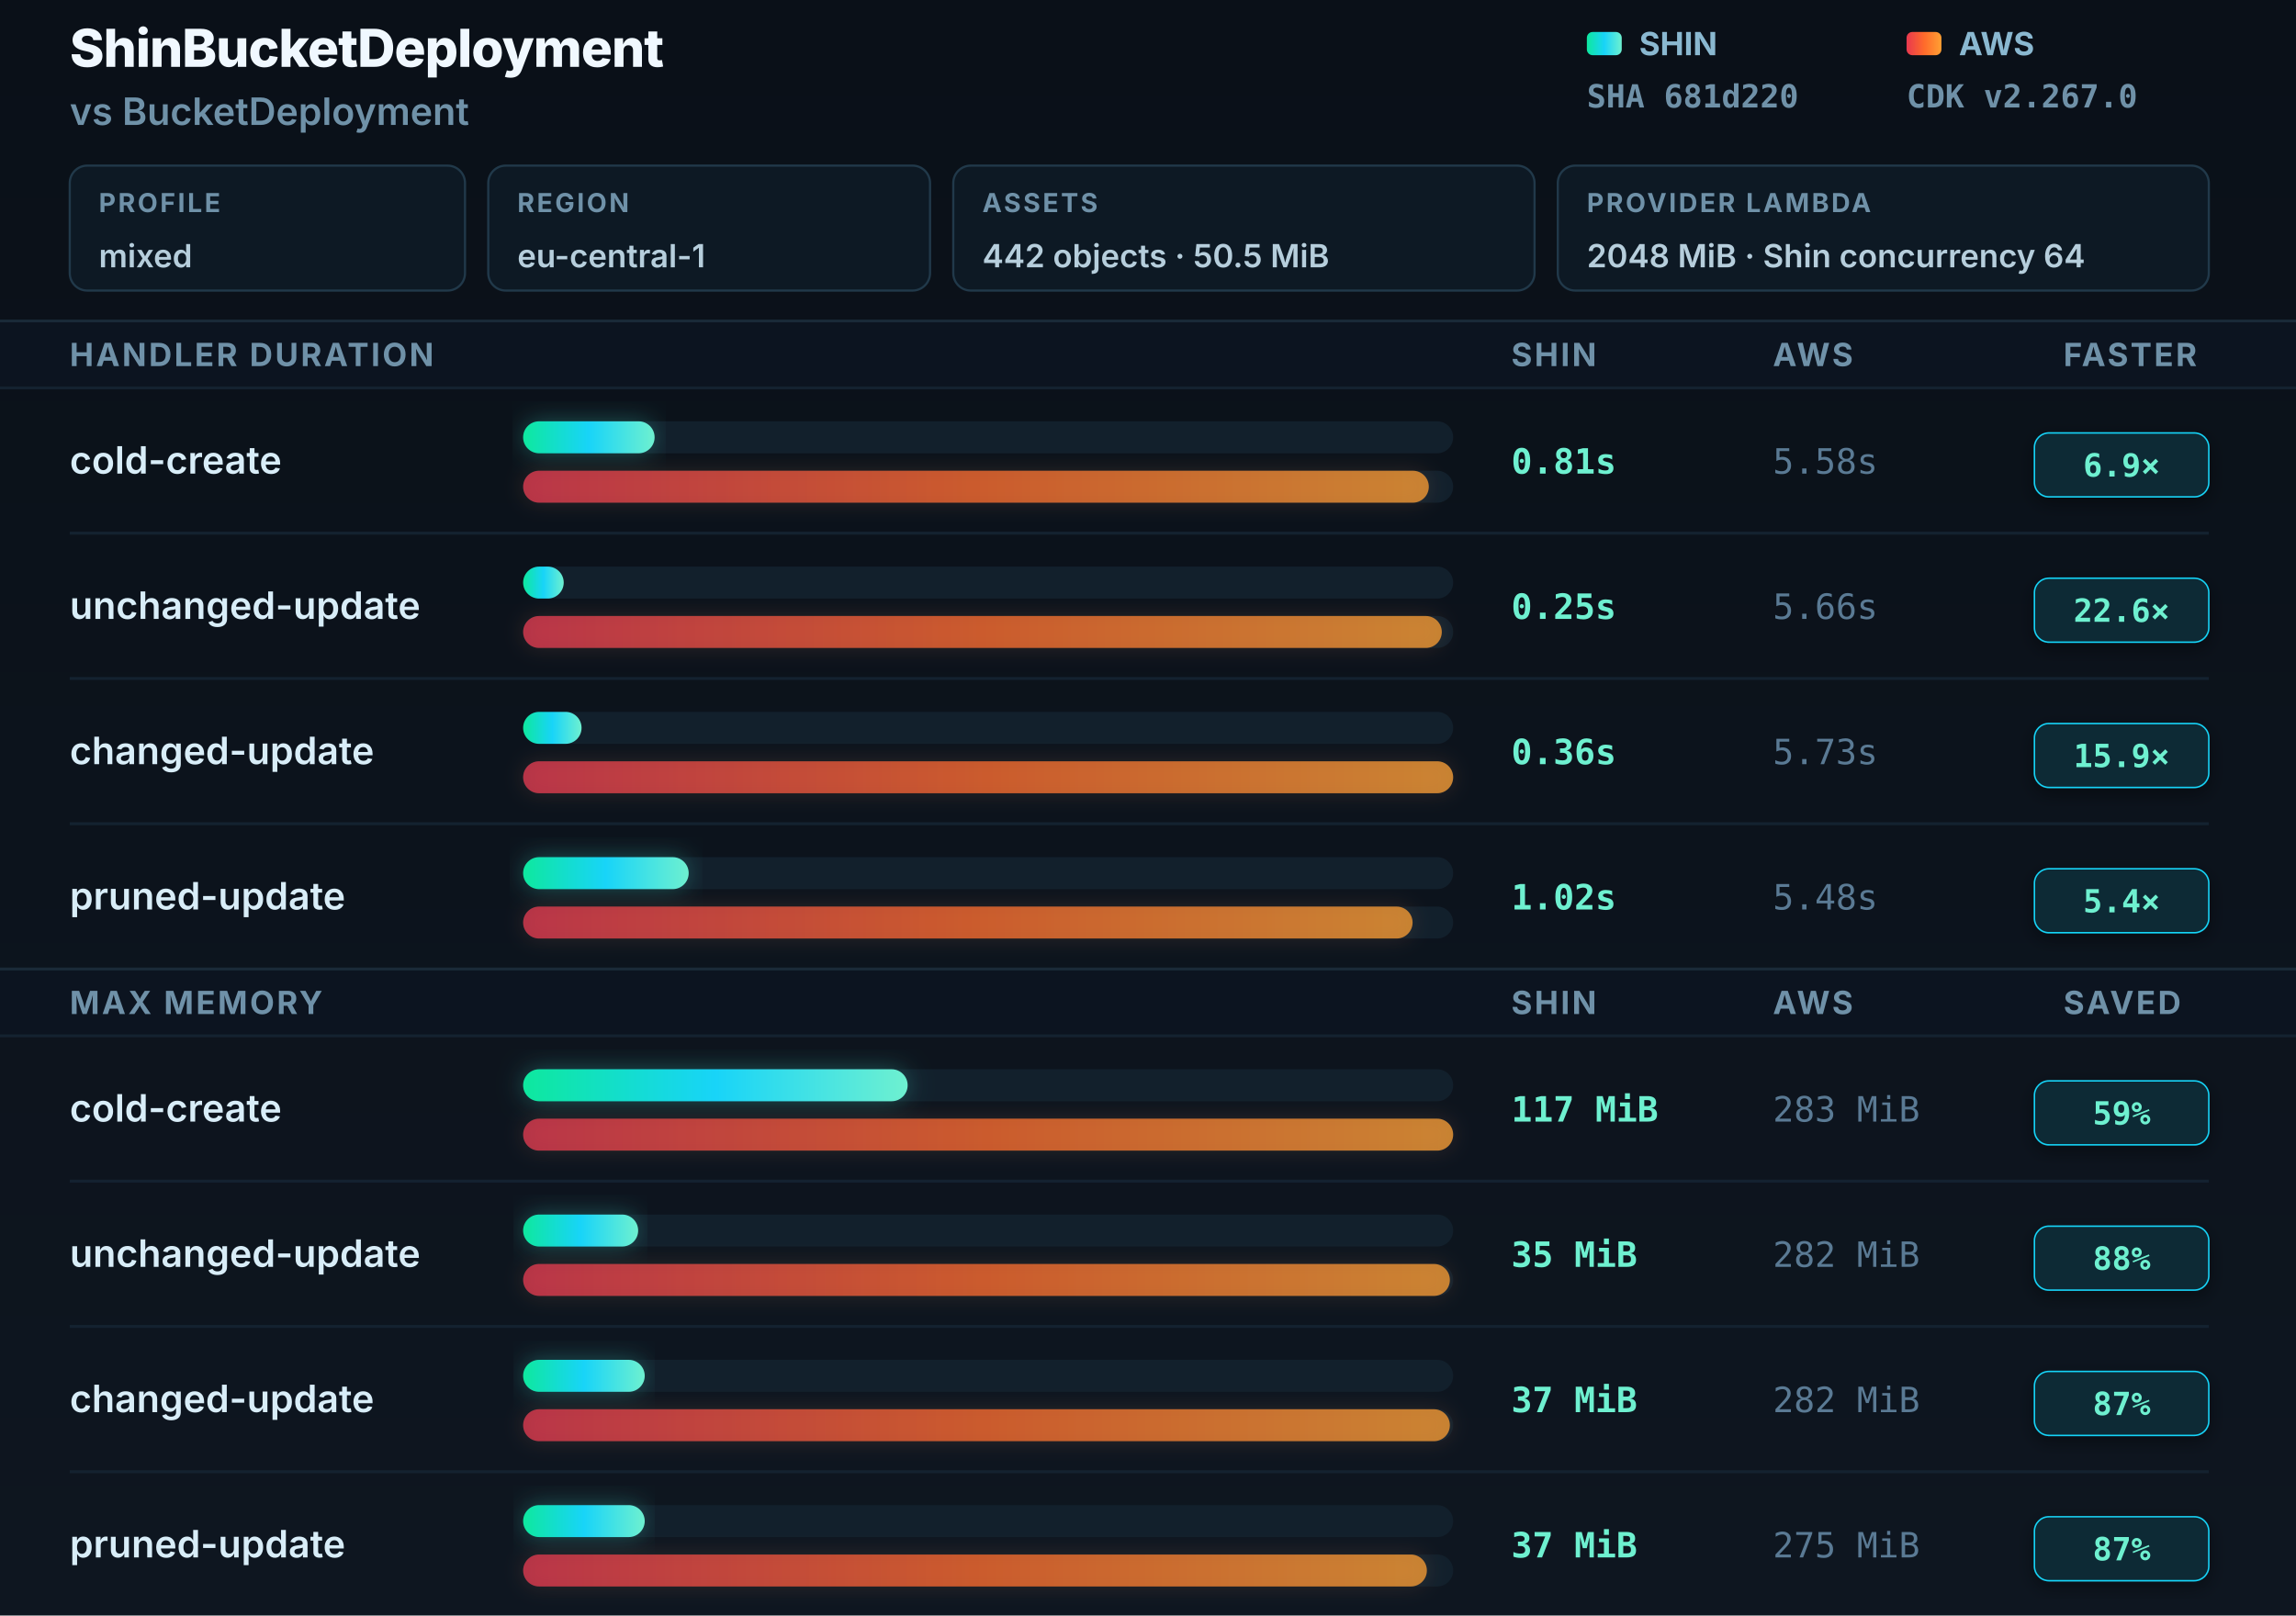
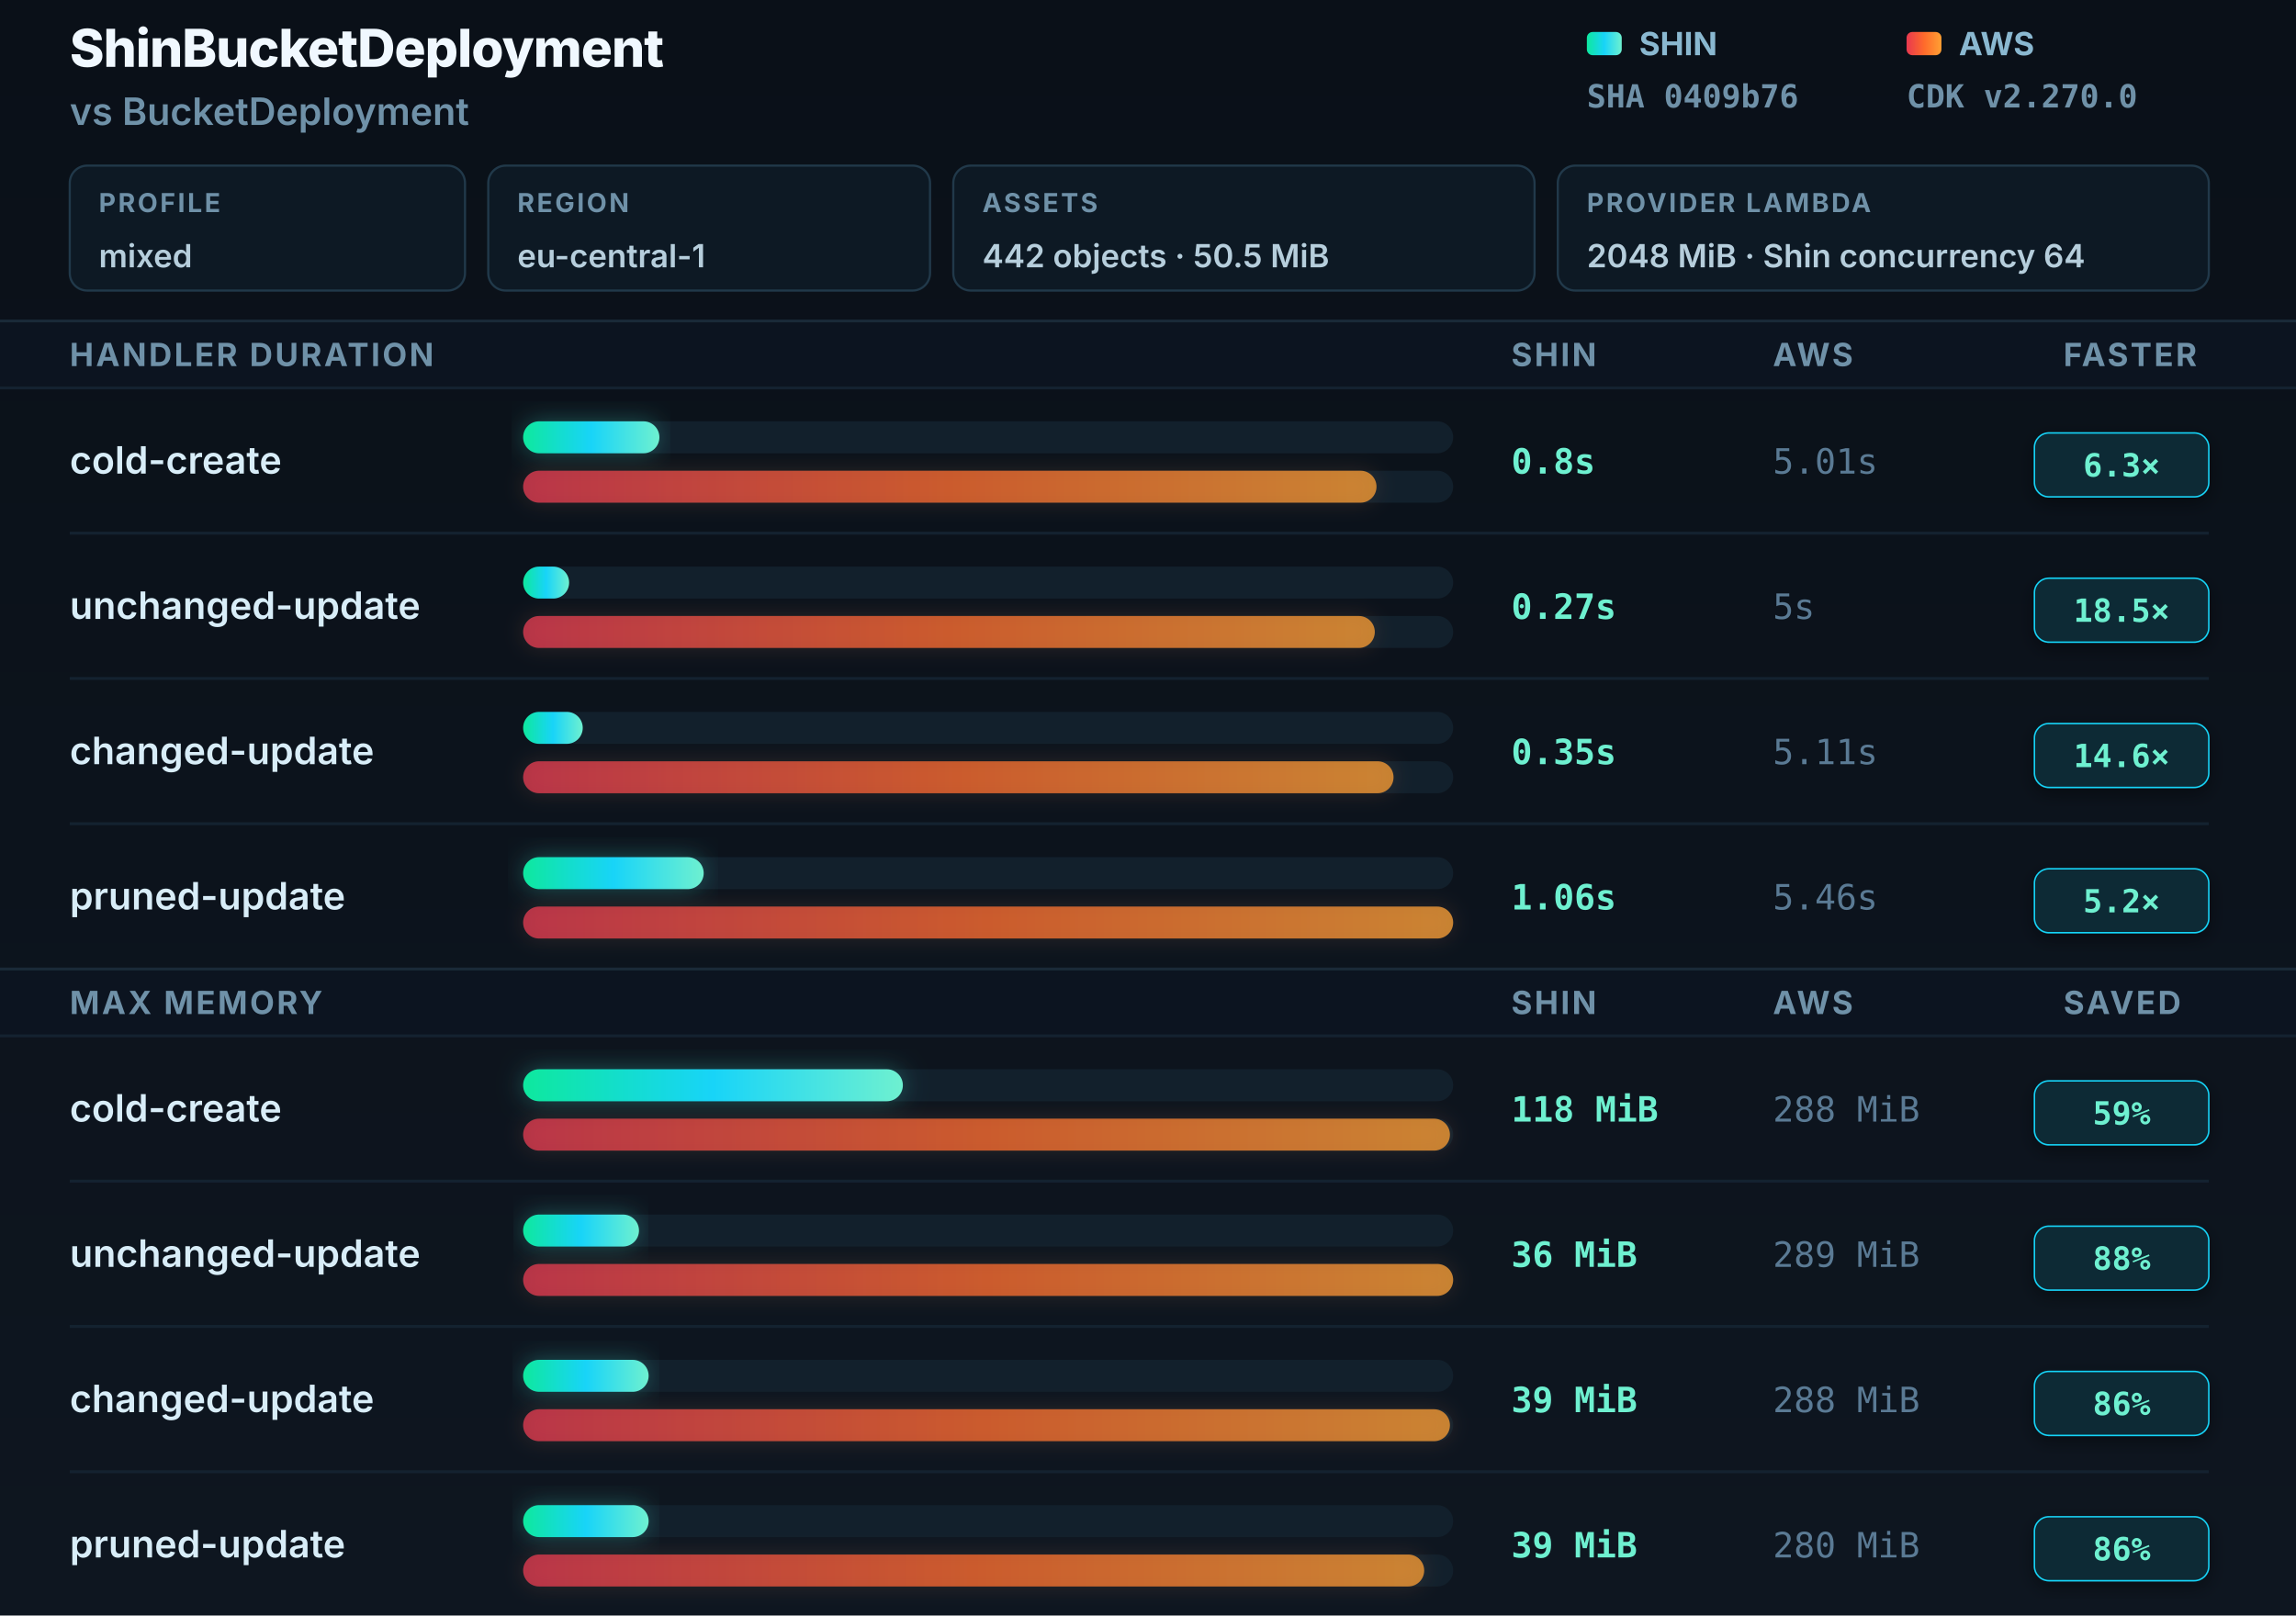
<svg xmlns="http://www.w3.org/2000/svg" width="790" height="556" viewBox="0 0 790 556" role="img" aria-labelledby="title desc">
  <defs>
    <linearGradient id="shin" x1="0" y1="0" x2="1" y2="0">
      <stop offset="0" stop-color="#0ee89e" />
      <stop offset="0.5" stop-color="#18d4f8" />
      <stop offset="1" stop-color="#6ef0d0" />
    </linearGradient>
    <linearGradient id="aws" x1="0" y1="0" x2="1" y2="0">
      <stop offset="0" stop-color="#e8384f" />
      <stop offset="0.5" stop-color="#ff6a2b" />
      <stop offset="1" stop-color="#ffa033" />
    </linearGradient>
    <linearGradient id="bgGrad" x1="0" y1="0" x2="0" y2="1">
      <stop offset="0" stop-color="#0a1018" />
      <stop offset="1" stop-color="#0e1620" />
    </linearGradient>
    <filter id="gS" x="-8%" y="-60%" width="116%" height="220%">
      <feGaussianBlur in="SourceGraphic" stdDeviation="4" />
      <feColorMatrix type="matrix" values="0 0 0 0 0.06 0 0 0 0 0.85 0 0 0 0 0.7 0 0 0 0.6 0" />
    </filter>
    <filter id="gA" x="-8%" y="-60%" width="116%" height="220%">
      <feGaussianBlur in="SourceGraphic" stdDeviation="3.5" />
      <feColorMatrix type="matrix" values="0 0 0 0 0.95 0 0 0 0 0.35 0 0 0 0 0.15 0 0 0 0.4 0" />
    </filter>
    <filter id="badgeShadow" x="-20%" y="-30%" width="140%" height="160%">
      <feDropShadow dx="0" dy="2" stdDeviation="3" flood-color="#000" flood-opacity="0.4" />
    </filter>
  </defs>
  <rect width="790" height="556" fill="url(#bgGrad)" />
  <text x="24" y="23" font-family="Inter, -apple-system, sans-serif" font-size="18" font-weight="800" fill="#f0f8ff" letter-spacing="-0.3">ShinBucketDeployment</text>
  <text x="24" y="43" font-family="Inter, -apple-system, sans-serif" font-size="13" font-weight="600" fill="#6f91a8">vs BucketDeployment</text>
  <rect x="24" y="57" width="136" height="43" rx="6" fill="#0d1924" stroke="#21394a" stroke-width="0.75" />
  <text x="34" y="73" font-family="Inter, -apple-system, sans-serif" font-size="9" font-weight="700" fill="#6f91a8" letter-spacing="0.8">PROFILE</text>
  <text x="34" y="92" font-family="Inter, -apple-system, sans-serif" font-size="11" font-weight="600" fill="#b6cedc">mixed</text>
  <rect x="168" y="57" width="152" height="43" rx="6" fill="#0d1924" stroke="#21394a" stroke-width="0.75" />
  <text x="178" y="73" font-family="Inter, -apple-system, sans-serif" font-size="9" font-weight="700" fill="#6f91a8" letter-spacing="0.8">REGION</text>
  <text x="178" y="92" font-family="Inter, -apple-system, sans-serif" font-size="11" font-weight="600" fill="#b6cedc">eu-central-1</text>
  <rect x="328" y="57" width="200" height="43" rx="6" fill="#0d1924" stroke="#21394a" stroke-width="0.75" />
  <text x="338" y="73" font-family="Inter, -apple-system, sans-serif" font-size="9" font-weight="700" fill="#6f91a8" letter-spacing="0.8">ASSETS</text>
  <text x="338" y="92" font-family="Inter, -apple-system, sans-serif" font-size="11" font-weight="600" fill="#b6cedc">442 objects · 50.5 MiB</text>
  <rect x="536" y="57" width="224" height="43" rx="6" fill="#0d1924" stroke="#21394a" stroke-width="0.75" />
  <text x="546" y="73" font-family="Inter, -apple-system, sans-serif" font-size="9" font-weight="700" fill="#6f91a8" letter-spacing="0.8">PROVIDER LAMBDA</text>
  <text x="546" y="92" font-family="Inter, -apple-system, sans-serif" font-size="11" font-weight="600" fill="#b6cedc">2048 MiB · Shin concurrency 64</text>
  <rect x="546" y="11" width="12" height="8" rx="2" fill="url(#shin)" />
  <text x="564" y="19" font-family="Inter, -apple-system, sans-serif" font-size="11" font-weight="700" fill="#8ab8d0">SHIN</text>
-   <text x="546" y="37" font-family="JetBrains Mono, monospace" font-size="11" font-weight="600" fill="#6f91a8">SHA 681d220</text>
+   <text x="546" y="37" font-family="JetBrains Mono, monospace" font-size="11" font-weight="600" fill="#6f91a8">SHA 0409b76</text>
  <rect x="656" y="11" width="12" height="8" rx="2" fill="url(#aws)" />
  <text x="674" y="19" font-family="Inter, -apple-system, sans-serif" font-size="11" font-weight="700" fill="#8ab8d0">AWS</text>
-   <text x="656" y="37" font-family="JetBrains Mono, monospace" font-size="11" font-weight="600" fill="#6f91a8">CDK v2.267.0</text>
+   <text x="656" y="37" font-family="JetBrains Mono, monospace" font-size="11" font-weight="600" fill="#6f91a8">CDK v2.270.0</text>
  <rect x="0" y="110" width="790" height="1" fill="#1a2a38" />
  <rect y="111" width="790" height="22" fill="#0c1420" />
  <text x="24" y="126" font-family="Inter, -apple-system, sans-serif" font-size="11" font-weight="700" fill="#6f91a8" letter-spacing="0.8">HANDLER DURATION</text>
  <text x="520" y="126" font-family="Inter, -apple-system, sans-serif" font-size="11" font-weight="700" fill="#6f91a8" letter-spacing="0.8">SHIN</text>
  <text x="610" y="126" font-family="Inter, -apple-system, sans-serif" font-size="11" font-weight="700" fill="#6f91a8" letter-spacing="0.8">AWS</text>
  <text x="710" y="126" font-family="Inter, -apple-system, sans-serif" font-size="11" font-weight="700" fill="#6f91a8" letter-spacing="0.8">FASTER</text>
  <rect x="0" y="133" width="790" height="1" fill="#142230" />
  <text x="24" y="163" font-family="Inter, -apple-system, sans-serif" font-size="13" font-weight="600" fill="#d8edf8">cold-create</text>
  <rect x="180" y="145" width="320" height="11" rx="5.5" fill="#12202c" />
-   <rect x="180" y="145" width="45.236" height="11" rx="5.5" fill="url(#shin)" filter="url(#gS)" opacity="0.5" />
-   <rect x="180" y="145" width="45.236" height="11" rx="5.5" fill="url(#shin)" />
+   <rect x="180" y="145" width="46.886" height="11" rx="5.5" fill="url(#shin)" filter="url(#gS)" opacity="0.5" />
+   <rect x="180" y="145" width="46.886" height="11" rx="5.5" fill="url(#shin)" />
  <rect x="180" y="162" width="320" height="11" rx="5.5" fill="#12202c" />
-   <rect x="180" y="162" width="311.623" height="11" rx="5.5" fill="url(#aws)" filter="url(#gA)" opacity="0.35" />
-   <rect x="180" y="162" width="311.623" height="11" rx="5.5" fill="url(#aws)" opacity="0.75" />
-   <text x="520" y="163" font-family="JetBrains Mono, monospace" font-size="12" font-weight="700" fill="#6ef0d0">0.81s</text>
-   <text x="610" y="163" font-family="JetBrains Mono, monospace" font-size="12" font-weight="400" fill="#5a7a94">5.58s</text>
+   <rect x="180" y="162" width="293.626" height="11" rx="5.5" fill="url(#aws)" filter="url(#gA)" opacity="0.35" />
+   <rect x="180" y="162" width="293.626" height="11" rx="5.5" fill="url(#aws)" opacity="0.75" />
+   <text x="520" y="163" font-family="JetBrains Mono, monospace" font-size="12" font-weight="700" fill="#6ef0d0">0.8s</text>
+   <text x="610" y="163" font-family="JetBrains Mono, monospace" font-size="12" font-weight="400" fill="#5a7a94">5.01s</text>
  <rect x="700" y="149" width="60" height="22" rx="5" fill="#082b35" stroke="#18d4f8" stroke-width="0.5" filter="url(#badgeShadow)" />
-   <text x="730" y="164" text-anchor="middle" font-family="JetBrains Mono, monospace" font-size="11" font-weight="800" fill="#6ef0d0">6.9×</text>
+   <text x="730" y="164" text-anchor="middle" font-family="JetBrains Mono, monospace" font-size="11" font-weight="800" fill="#6ef0d0">6.3×</text>
  <rect x="24" y="183" width="736" height="1" fill="#142230" />
  <text x="24" y="213" font-family="Inter, -apple-system, sans-serif" font-size="13" font-weight="600" fill="#d8edf8">unchanged-update</text>
  <rect x="180" y="195" width="320" height="11" rx="5.5" fill="#12202c" />
-   <rect x="180" y="195" width="13.962" height="11" rx="5.5" fill="url(#shin)" />
+   <rect x="180" y="195" width="15.824" height="11" rx="5.5" fill="url(#shin)" />
  <rect x="180" y="212" width="320" height="11" rx="5.5" fill="#12202c" />
-   <rect x="180" y="212" width="316.091" height="11" rx="5.5" fill="url(#aws)" filter="url(#gA)" opacity="0.35" />
-   <rect x="180" y="212" width="316.091" height="11" rx="5.5" fill="url(#aws)" opacity="0.75" />
-   <text x="520" y="213" font-family="JetBrains Mono, monospace" font-size="12" font-weight="700" fill="#6ef0d0">0.25s</text>
-   <text x="610" y="213" font-family="JetBrains Mono, monospace" font-size="12" font-weight="400" fill="#5a7a94">5.66s</text>
+   <rect x="180" y="212" width="293.04" height="11" rx="5.5" fill="url(#aws)" filter="url(#gA)" opacity="0.35" />
+   <rect x="180" y="212" width="293.04" height="11" rx="5.5" fill="url(#aws)" opacity="0.75" />
+   <text x="520" y="213" font-family="JetBrains Mono, monospace" font-size="12" font-weight="700" fill="#6ef0d0">0.27s</text>
+   <text x="610" y="213" font-family="JetBrains Mono, monospace" font-size="12" font-weight="400" fill="#5a7a94">5s</text>
  <rect x="700" y="199" width="60" height="22" rx="5" fill="#082b35" stroke="#18d4f8" stroke-width="0.5" filter="url(#badgeShadow)" />
-   <text x="730" y="214" text-anchor="middle" font-family="JetBrains Mono, monospace" font-size="11" font-weight="800" fill="#6ef0d0">22.6×</text>
+   <text x="730" y="214" text-anchor="middle" font-family="JetBrains Mono, monospace" font-size="11" font-weight="800" fill="#6ef0d0">18.5×</text>
  <rect x="24" y="233" width="736" height="1" fill="#142230" />
  <text x="24" y="263" font-family="Inter, -apple-system, sans-serif" font-size="13" font-weight="600" fill="#d8edf8">changed-update</text>
  <rect x="180" y="245" width="320" height="11" rx="5.5" fill="#12202c" />
-   <rect x="180" y="245" width="20.105" height="11" rx="5.5" fill="url(#shin)" />
+   <rect x="180" y="245" width="20.513" height="11" rx="5.5" fill="url(#shin)" />
  <rect x="180" y="262" width="320" height="11" rx="5.5" fill="#12202c" />
-   <rect x="180" y="262" width="320" height="11" rx="5.5" fill="url(#aws)" filter="url(#gA)" opacity="0.35" />
-   <rect x="180" y="262" width="320" height="11" rx="5.5" fill="url(#aws)" opacity="0.75" />
-   <text x="520" y="263" font-family="JetBrains Mono, monospace" font-size="12" font-weight="700" fill="#6ef0d0">0.36s</text>
-   <text x="610" y="263" font-family="JetBrains Mono, monospace" font-size="12" font-weight="400" fill="#5a7a94">5.73s</text>
+   <rect x="180" y="262" width="299.487" height="11" rx="5.5" fill="url(#aws)" filter="url(#gA)" opacity="0.35" />
+   <rect x="180" y="262" width="299.487" height="11" rx="5.5" fill="url(#aws)" opacity="0.75" />
+   <text x="520" y="263" font-family="JetBrains Mono, monospace" font-size="12" font-weight="700" fill="#6ef0d0">0.35s</text>
+   <text x="610" y="263" font-family="JetBrains Mono, monospace" font-size="12" font-weight="400" fill="#5a7a94">5.11s</text>
  <rect x="700" y="249" width="60" height="22" rx="5" fill="#082b35" stroke="#18d4f8" stroke-width="0.5" filter="url(#badgeShadow)" />
-   <text x="730" y="264" text-anchor="middle" font-family="JetBrains Mono, monospace" font-size="11" font-weight="800" fill="#6ef0d0">15.9×</text>
+   <text x="730" y="264" text-anchor="middle" font-family="JetBrains Mono, monospace" font-size="11" font-weight="800" fill="#6ef0d0">14.6×</text>
  <rect x="24" y="283" width="736" height="1" fill="#142230" />
  <text x="24" y="313" font-family="Inter, -apple-system, sans-serif" font-size="13" font-weight="600" fill="#d8edf8">pruned-update</text>
  <rect x="180" y="295" width="320" height="11" rx="5.5" fill="#12202c" />
-   <rect x="180" y="295" width="56.963" height="11" rx="5.5" fill="url(#shin)" filter="url(#gS)" opacity="0.5" />
-   <rect x="180" y="295" width="56.963" height="11" rx="5.5" fill="url(#shin)" />
+   <rect x="180" y="295" width="62.125" height="11" rx="5.5" fill="url(#shin)" filter="url(#gS)" opacity="0.5" />
+   <rect x="180" y="295" width="62.125" height="11" rx="5.5" fill="url(#shin)" />
  <rect x="180" y="312" width="320" height="11" rx="5.5" fill="#12202c" />
-   <rect x="180" y="312" width="306.038" height="11" rx="5.5" fill="url(#aws)" filter="url(#gA)" opacity="0.35" />
-   <rect x="180" y="312" width="306.038" height="11" rx="5.5" fill="url(#aws)" opacity="0.75" />
-   <text x="520" y="313" font-family="JetBrains Mono, monospace" font-size="12" font-weight="700" fill="#6ef0d0">1.02s</text>
-   <text x="610" y="313" font-family="JetBrains Mono, monospace" font-size="12" font-weight="400" fill="#5a7a94">5.48s</text>
+   <rect x="180" y="312" width="320" height="11" rx="5.5" fill="url(#aws)" filter="url(#gA)" opacity="0.35" />
+   <rect x="180" y="312" width="320" height="11" rx="5.5" fill="url(#aws)" opacity="0.75" />
+   <text x="520" y="313" font-family="JetBrains Mono, monospace" font-size="12" font-weight="700" fill="#6ef0d0">1.06s</text>
+   <text x="610" y="313" font-family="JetBrains Mono, monospace" font-size="12" font-weight="400" fill="#5a7a94">5.46s</text>
  <rect x="700" y="299" width="60" height="22" rx="5" fill="#082b35" stroke="#18d4f8" stroke-width="0.5" filter="url(#badgeShadow)" />
-   <text x="730" y="314" text-anchor="middle" font-family="JetBrains Mono, monospace" font-size="11" font-weight="800" fill="#6ef0d0">5.4×</text>
+   <text x="730" y="314" text-anchor="middle" font-family="JetBrains Mono, monospace" font-size="11" font-weight="800" fill="#6ef0d0">5.2×</text>
  <rect x="0" y="333" width="790" height="1" fill="#1a2a38" />
  <rect y="334" width="790" height="22" fill="#0c1420" />
  <text x="24" y="349" font-family="Inter, -apple-system, sans-serif" font-size="11" font-weight="700" fill="#6f91a8" letter-spacing="0.8">MAX MEMORY</text>
  <text x="520" y="349" font-family="Inter, -apple-system, sans-serif" font-size="11" font-weight="700" fill="#6f91a8" letter-spacing="0.8">SHIN</text>
  <text x="610" y="349" font-family="Inter, -apple-system, sans-serif" font-size="11" font-weight="700" fill="#6f91a8" letter-spacing="0.8">AWS</text>
  <text x="710" y="349" font-family="Inter, -apple-system, sans-serif" font-size="11" font-weight="700" fill="#6f91a8" letter-spacing="0.8">SAVED</text>
  <rect x="0" y="356" width="790" height="1" fill="#142230" />
  <text x="24" y="386" font-family="Inter, -apple-system, sans-serif" font-size="13" font-weight="600" fill="#d8edf8">cold-create</text>
  <rect x="180" y="368" width="320" height="11" rx="5.5" fill="#12202c" />
-   <rect x="180" y="368" width="132.297" height="11" rx="5.5" fill="url(#shin)" filter="url(#gS)" opacity="0.5" />
-   <rect x="180" y="368" width="132.297" height="11" rx="5.5" fill="url(#shin)" />
+   <rect x="180" y="368" width="130.657" height="11" rx="5.5" fill="url(#shin)" filter="url(#gS)" opacity="0.5" />
+   <rect x="180" y="368" width="130.657" height="11" rx="5.5" fill="url(#shin)" />
  <rect x="180" y="385" width="320" height="11" rx="5.5" fill="#12202c" />
-   <rect x="180" y="385" width="320" height="11" rx="5.5" fill="url(#aws)" filter="url(#gA)" opacity="0.35" />
-   <rect x="180" y="385" width="320" height="11" rx="5.5" fill="url(#aws)" opacity="0.75" />
-   <text x="520" y="386" font-family="JetBrains Mono, monospace" font-size="12" font-weight="700" fill="#6ef0d0">117 MiB</text>
-   <text x="610" y="386" font-family="JetBrains Mono, monospace" font-size="12" font-weight="400" fill="#5a7a94">283 MiB</text>
+   <rect x="180" y="385" width="318.893" height="11" rx="5.5" fill="url(#aws)" filter="url(#gA)" opacity="0.35" />
+   <rect x="180" y="385" width="318.893" height="11" rx="5.5" fill="url(#aws)" opacity="0.75" />
+   <text x="520" y="386" font-family="JetBrains Mono, monospace" font-size="12" font-weight="700" fill="#6ef0d0">118 MiB</text>
+   <text x="610" y="386" font-family="JetBrains Mono, monospace" font-size="12" font-weight="400" fill="#5a7a94">288 MiB</text>
  <rect x="700" y="372" width="60" height="22" rx="5" fill="#082b35" stroke="#18d4f8" stroke-width="0.5" filter="url(#badgeShadow)" />
  <text x="730" y="387" text-anchor="middle" font-family="JetBrains Mono, monospace" font-size="11" font-weight="800" fill="#6ef0d0">59%</text>
  <rect x="24" y="406" width="736" height="1" fill="#142230" />
  <text x="24" y="436" font-family="Inter, -apple-system, sans-serif" font-size="13" font-weight="600" fill="#d8edf8">unchanged-update</text>
  <rect x="180" y="418" width="320" height="11" rx="5.5" fill="#12202c" />
-   <rect x="180" y="418" width="39.576" height="11" rx="5.5" fill="url(#shin)" filter="url(#gS)" opacity="0.5" />
-   <rect x="180" y="418" width="39.576" height="11" rx="5.5" fill="url(#shin)" />
+   <rect x="180" y="418" width="39.862" height="11" rx="5.5" fill="url(#shin)" filter="url(#gS)" opacity="0.5" />
+   <rect x="180" y="418" width="39.862" height="11" rx="5.5" fill="url(#shin)" />
  <rect x="180" y="435" width="320" height="11" rx="5.5" fill="#12202c" />
-   <rect x="180" y="435" width="318.869" height="11" rx="5.5" fill="url(#aws)" filter="url(#gA)" opacity="0.35" />
-   <rect x="180" y="435" width="318.869" height="11" rx="5.5" fill="url(#aws)" opacity="0.75" />
-   <text x="520" y="436" font-family="JetBrains Mono, monospace" font-size="12" font-weight="700" fill="#6ef0d0">35 MiB</text>
-   <text x="610" y="436" font-family="JetBrains Mono, monospace" font-size="12" font-weight="400" fill="#5a7a94">282 MiB</text>
+   <rect x="180" y="435" width="320" height="11" rx="5.5" fill="url(#aws)" filter="url(#gA)" opacity="0.35" />
+   <rect x="180" y="435" width="320" height="11" rx="5.5" fill="url(#aws)" opacity="0.75" />
+   <text x="520" y="436" font-family="JetBrains Mono, monospace" font-size="12" font-weight="700" fill="#6ef0d0">36 MiB</text>
+   <text x="610" y="436" font-family="JetBrains Mono, monospace" font-size="12" font-weight="400" fill="#5a7a94">289 MiB</text>
  <rect x="700" y="422" width="60" height="22" rx="5" fill="#082b35" stroke="#18d4f8" stroke-width="0.5" filter="url(#badgeShadow)" />
  <text x="730" y="437" text-anchor="middle" font-family="JetBrains Mono, monospace" font-size="11" font-weight="800" fill="#6ef0d0">88%</text>
  <rect x="24" y="456" width="736" height="1" fill="#142230" />
  <text x="24" y="486" font-family="Inter, -apple-system, sans-serif" font-size="13" font-weight="600" fill="#d8edf8">changed-update</text>
  <rect x="180" y="468" width="320" height="11" rx="5.5" fill="#12202c" />
-   <rect x="180" y="468" width="41.837" height="11" rx="5.5" fill="url(#shin)" filter="url(#gS)" opacity="0.5" />
-   <rect x="180" y="468" width="41.837" height="11" rx="5.5" fill="url(#shin)" />
+   <rect x="180" y="468" width="43.183" height="11" rx="5.5" fill="url(#shin)" filter="url(#gS)" opacity="0.5" />
+   <rect x="180" y="468" width="43.183" height="11" rx="5.5" fill="url(#shin)" />
  <rect x="180" y="485" width="320" height="11" rx="5.5" fill="#12202c" />
-   <rect x="180" y="485" width="318.869" height="11" rx="5.5" fill="url(#aws)" filter="url(#gA)" opacity="0.35" />
-   <rect x="180" y="485" width="318.869" height="11" rx="5.5" fill="url(#aws)" opacity="0.75" />
-   <text x="520" y="486" font-family="JetBrains Mono, monospace" font-size="12" font-weight="700" fill="#6ef0d0">37 MiB</text>
-   <text x="610" y="486" font-family="JetBrains Mono, monospace" font-size="12" font-weight="400" fill="#5a7a94">282 MiB</text>
+   <rect x="180" y="485" width="318.893" height="11" rx="5.5" fill="url(#aws)" filter="url(#gA)" opacity="0.35" />
+   <rect x="180" y="485" width="318.893" height="11" rx="5.5" fill="url(#aws)" opacity="0.75" />
+   <text x="520" y="486" font-family="JetBrains Mono, monospace" font-size="12" font-weight="700" fill="#6ef0d0">39 MiB</text>
+   <text x="610" y="486" font-family="JetBrains Mono, monospace" font-size="12" font-weight="400" fill="#5a7a94">288 MiB</text>
  <rect x="700" y="472" width="60" height="22" rx="5" fill="#082b35" stroke="#18d4f8" stroke-width="0.5" filter="url(#badgeShadow)" />
-   <text x="730" y="487" text-anchor="middle" font-family="JetBrains Mono, monospace" font-size="11" font-weight="800" fill="#6ef0d0">87%</text>
+   <text x="730" y="487" text-anchor="middle" font-family="JetBrains Mono, monospace" font-size="11" font-weight="800" fill="#6ef0d0">86%</text>
  <rect x="24" y="506" width="736" height="1" fill="#142230" />
  <text x="24" y="536" font-family="Inter, -apple-system, sans-serif" font-size="13" font-weight="600" fill="#d8edf8">pruned-update</text>
  <rect x="180" y="518" width="320" height="11" rx="5.5" fill="#12202c" />
-   <rect x="180" y="518" width="41.837" height="11" rx="5.5" fill="url(#shin)" filter="url(#gS)" opacity="0.5" />
-   <rect x="180" y="518" width="41.837" height="11" rx="5.5" fill="url(#shin)" />
+   <rect x="180" y="518" width="43.183" height="11" rx="5.5" fill="url(#shin)" filter="url(#gS)" opacity="0.5" />
+   <rect x="180" y="518" width="43.183" height="11" rx="5.5" fill="url(#shin)" />
  <rect x="180" y="535" width="320" height="11" rx="5.5" fill="#12202c" />
-   <rect x="180" y="535" width="310.954" height="11" rx="5.5" fill="url(#aws)" filter="url(#gA)" opacity="0.35" />
-   <rect x="180" y="535" width="310.954" height="11" rx="5.5" fill="url(#aws)" opacity="0.75" />
-   <text x="520" y="536" font-family="JetBrains Mono, monospace" font-size="12" font-weight="700" fill="#6ef0d0">37 MiB</text>
-   <text x="610" y="536" font-family="JetBrains Mono, monospace" font-size="12" font-weight="400" fill="#5a7a94">275 MiB</text>
+   <rect x="180" y="535" width="310.035" height="11" rx="5.5" fill="url(#aws)" filter="url(#gA)" opacity="0.35" />
+   <rect x="180" y="535" width="310.035" height="11" rx="5.5" fill="url(#aws)" opacity="0.75" />
+   <text x="520" y="536" font-family="JetBrains Mono, monospace" font-size="12" font-weight="700" fill="#6ef0d0">39 MiB</text>
+   <text x="610" y="536" font-family="JetBrains Mono, monospace" font-size="12" font-weight="400" fill="#5a7a94">280 MiB</text>
  <rect x="700" y="522" width="60" height="22" rx="5" fill="#082b35" stroke="#18d4f8" stroke-width="0.5" filter="url(#badgeShadow)" />
-   <text x="730" y="537" text-anchor="middle" font-family="JetBrains Mono, monospace" font-size="11" font-weight="800" fill="#6ef0d0">87%</text>
+   <text x="730" y="537" text-anchor="middle" font-family="JetBrains Mono, monospace" font-size="11" font-weight="800" fill="#6ef0d0">86%</text>
</svg>
